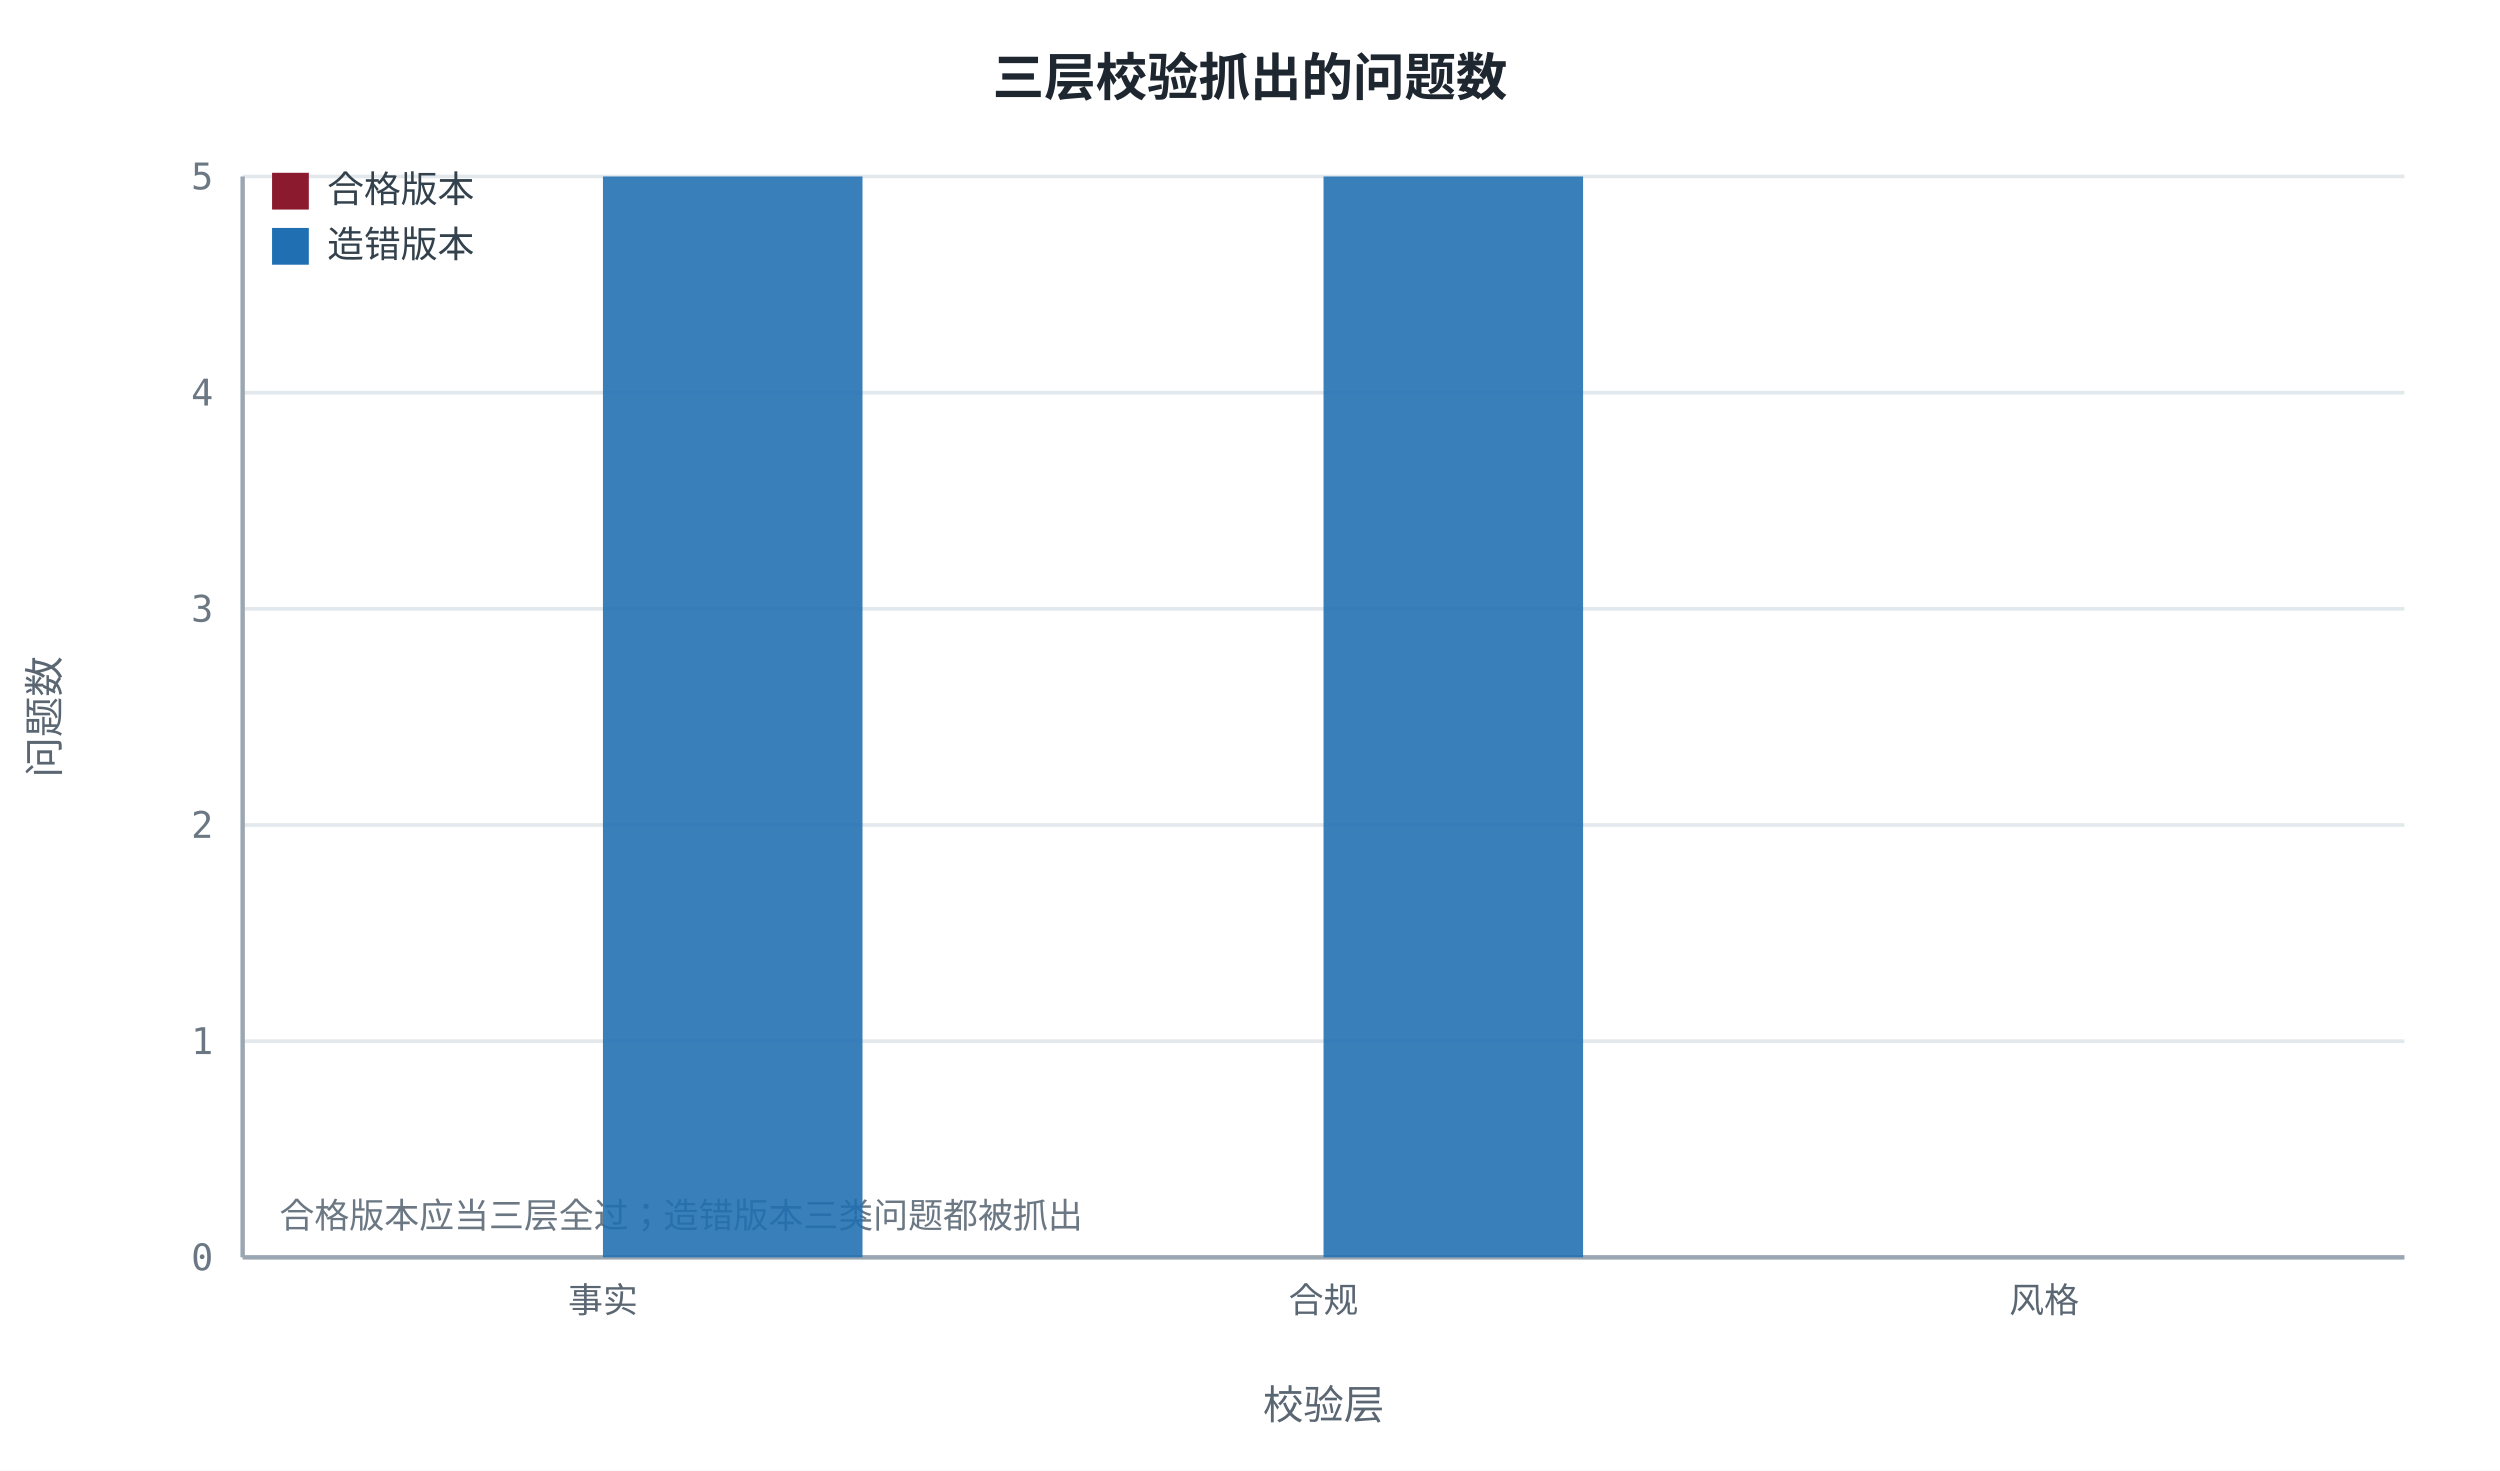
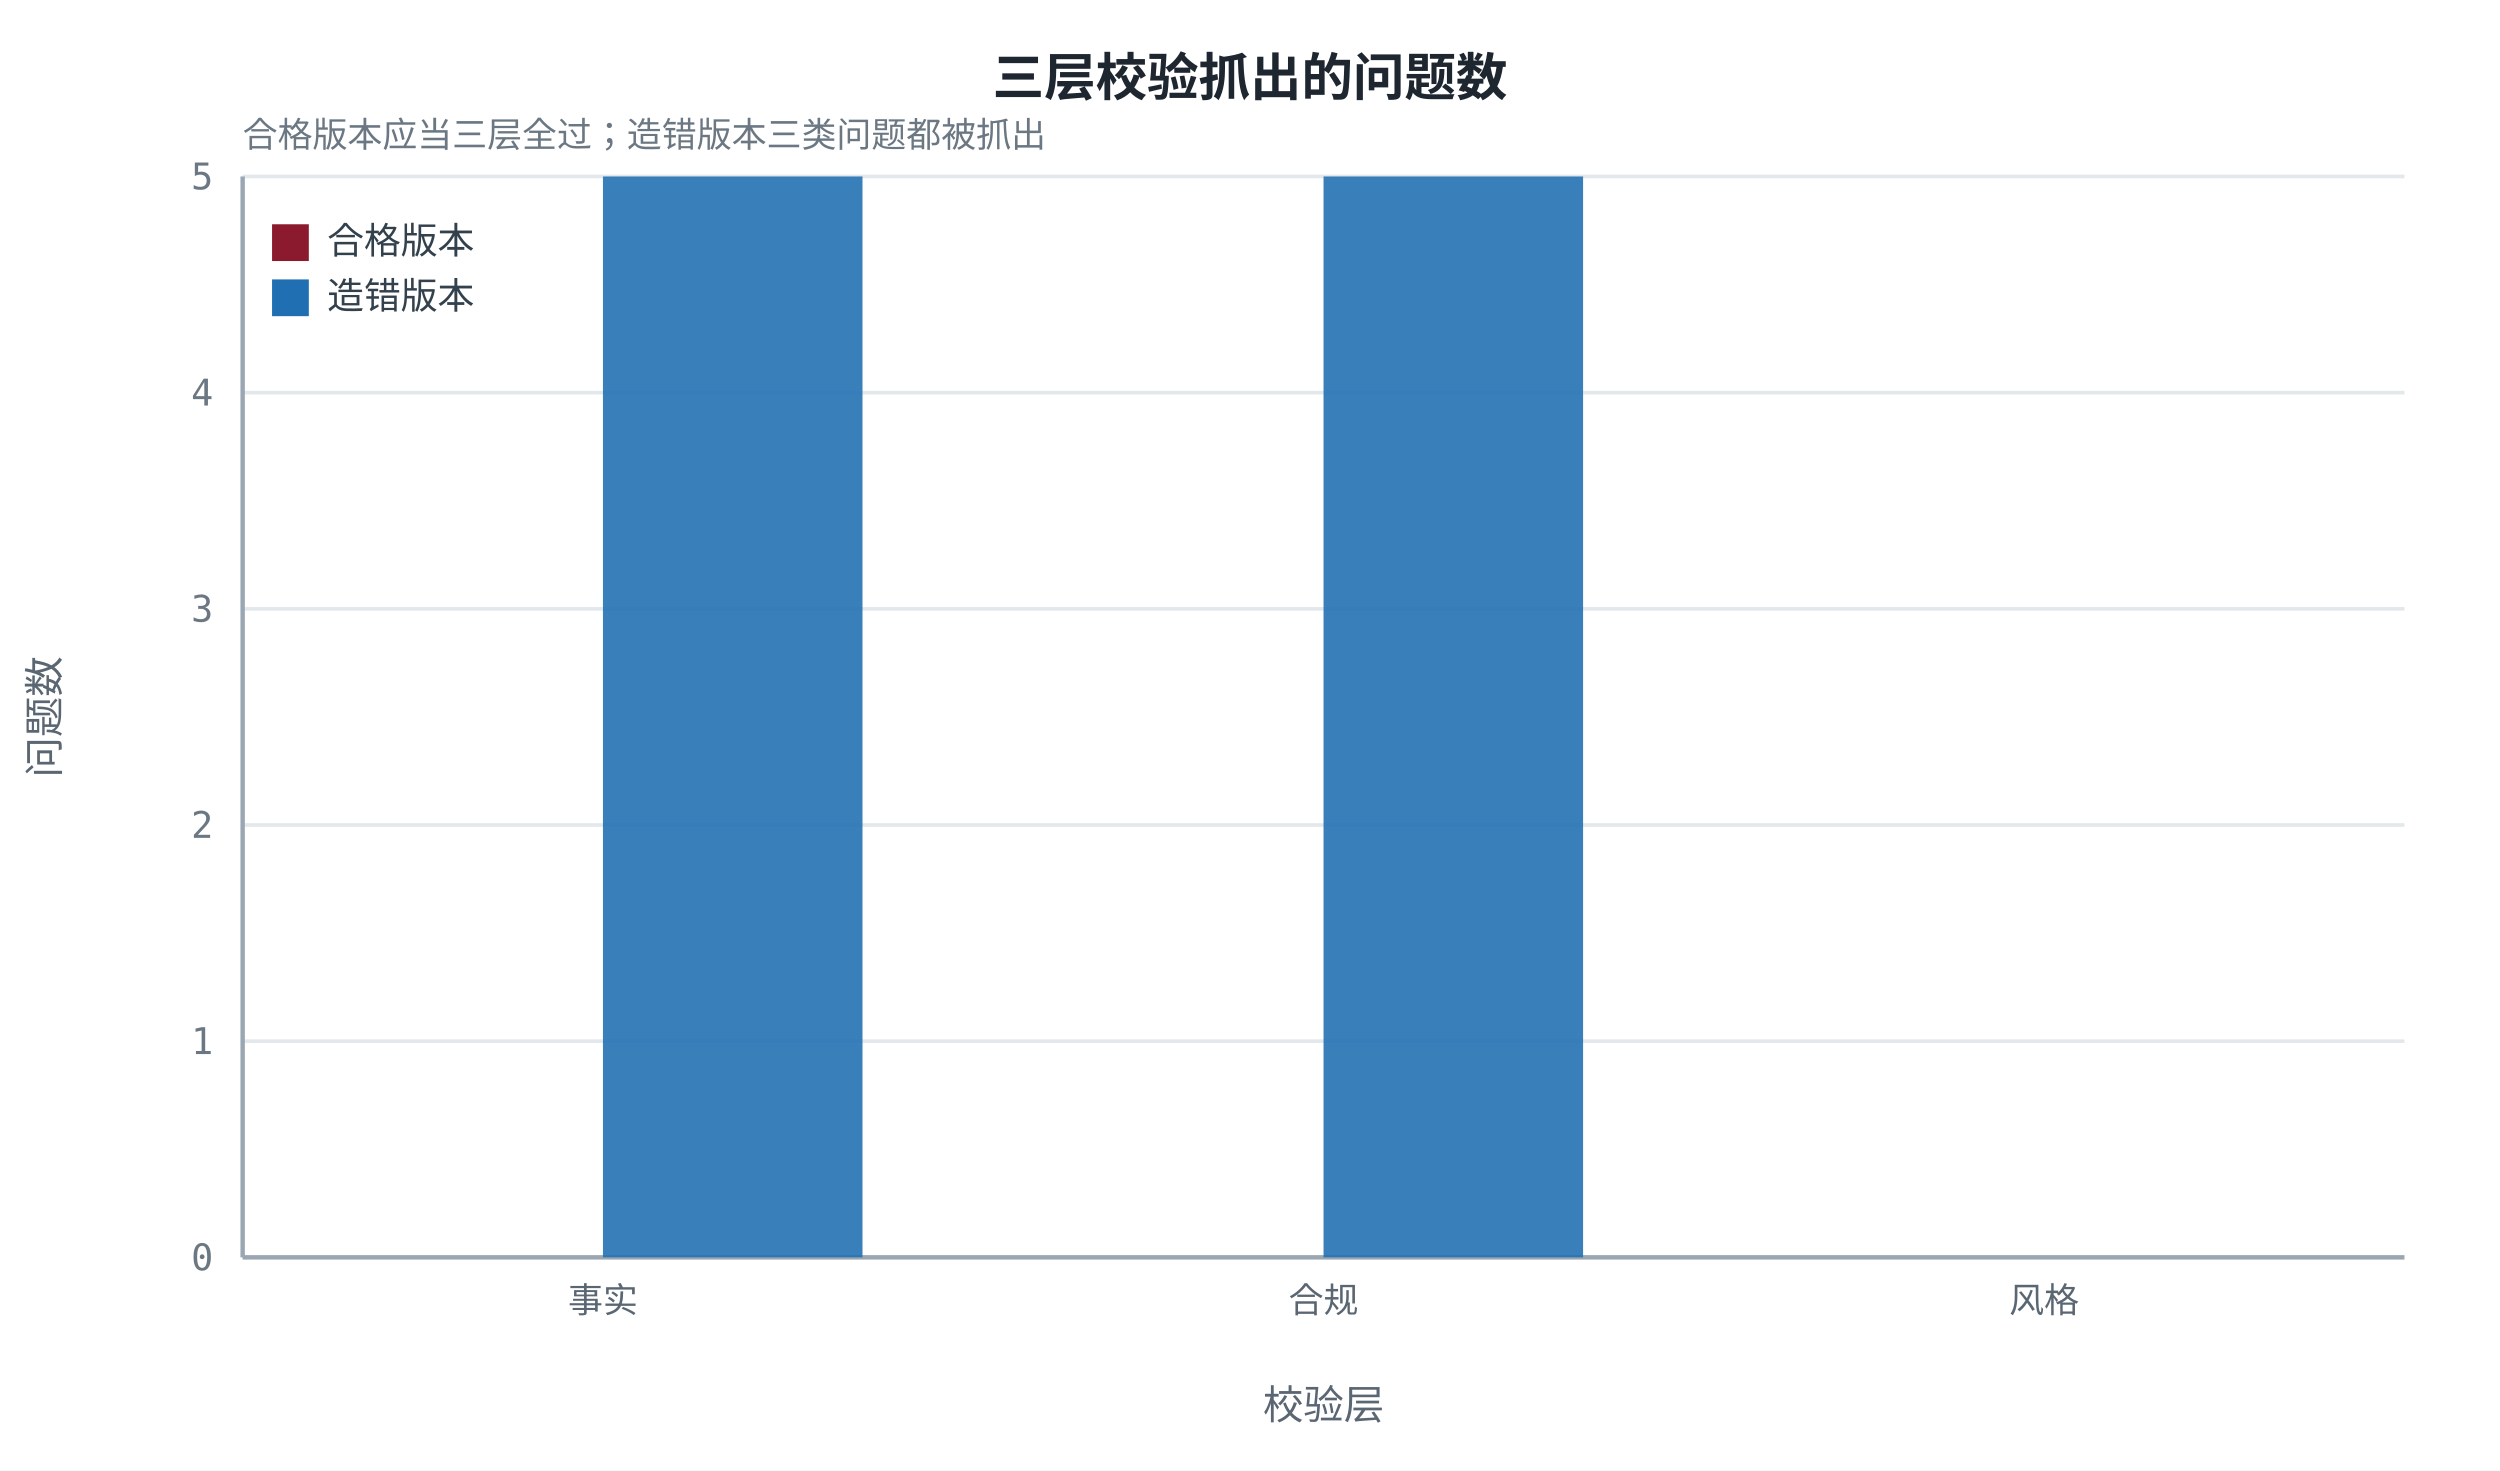
<svg xmlns="http://www.w3.org/2000/svg" width="680" height="400" viewBox="0 0 680 400">
  <rect x="0" y="0" width="680" height="400" fill="#ffffff" />
  <text x="340" y="26" text-anchor="middle" font-family="system-ui,-apple-system,Segoe UI,sans-serif" font-size="14" font-weight="600" fill="#1e2630">三层校验抓出的问题数</text>
  <line x1="66" y1="342.0" x2="654" y2="342.0" stroke="#e3e8ec" stroke-width="1" />
  <text x="58" y="345.5" text-anchor="end" font-family="ui-monospace,SFMono-Regular,monospace" font-size="10" fill="#6b7883">0</text>
  <line x1="66" y1="283.2" x2="654" y2="283.2" stroke="#e3e8ec" stroke-width="1" />
  <text x="58" y="286.7" text-anchor="end" font-family="ui-monospace,SFMono-Regular,monospace" font-size="10" fill="#6b7883">1</text>
  <line x1="66" y1="224.4" x2="654" y2="224.4" stroke="#e3e8ec" stroke-width="1" />
  <text x="58" y="227.9" text-anchor="end" font-family="ui-monospace,SFMono-Regular,monospace" font-size="10" fill="#6b7883">2</text>
  <line x1="66" y1="165.6" x2="654" y2="165.6" stroke="#e3e8ec" stroke-width="1" />
  <text x="58" y="169.1" text-anchor="end" font-family="ui-monospace,SFMono-Regular,monospace" font-size="10" fill="#6b7883">3</text>
  <line x1="66" y1="106.8" x2="654" y2="106.8" stroke="#e3e8ec" stroke-width="1" />
  <text x="58" y="110.3" text-anchor="end" font-family="ui-monospace,SFMono-Regular,monospace" font-size="10" fill="#6b7883">4</text>
  <line x1="66" y1="48.0" x2="654" y2="48.0" stroke="#e3e8ec" stroke-width="1" />
  <text x="58" y="51.5" text-anchor="end" font-family="ui-monospace,SFMono-Regular,monospace" font-size="10" fill="#6b7883">5</text>
  <line x1="66" y1="48" x2="66" y2="342" stroke="#9aa7b2" stroke-width="1.2" />
  <line x1="66" y1="342" x2="654" y2="342" stroke="#9aa7b2" stroke-width="1.2" />
  <text x="360" y="386" text-anchor="middle" font-family="system-ui,sans-serif" font-size="11" fill="#5a6672">校验层</text>
  <text x="16" y="195" text-anchor="middle" font-family="system-ui,sans-serif" font-size="11" fill="#5a6672" transform="rotate(-90 16 195)">问题数</text>
-   <text x="76" y="334" font-family="system-ui,sans-serif" font-size="9.5" fill="#6b7883">合格版本应当三层全过；造错版本三类问题都被抓出</text>
+   <text x="66" y="40" font-family="system-ui,sans-serif" font-size="9.5" fill="#6b7883">合格版本应当三层全过；造错版本三类问题都被抓出</text>
  <rect x="93.4" y="342.0" width="70.6" height="0.0" fill="#8C1A2E" opacity="0.88" />
  <rect x="289.4" y="342.0" width="70.6" height="0.0" fill="#8C1A2E" opacity="0.88" />
  <rect x="485.4" y="342.0" width="70.6" height="0.0" fill="#8C1A2E" opacity="0.88" />
  <rect x="164.0" y="48.0" width="70.6" height="294.0" fill="#1F6FB2" opacity="0.88" />
  <rect x="360.0" y="48.0" width="70.6" height="294.0" fill="#1F6FB2" opacity="0.88" />
  <rect x="556.0" y="342.0" width="70.6" height="0.0" fill="#1F6FB2" opacity="0.88" />
  <text x="164.0" y="357" text-anchor="middle" font-family="system-ui,sans-serif" font-size="9.5" fill="#5a6672">事实</text>
  <text x="360.0" y="357" text-anchor="middle" font-family="system-ui,sans-serif" font-size="9.5" fill="#5a6672">合规</text>
  <text x="556.0" y="357" text-anchor="middle" font-family="system-ui,sans-serif" font-size="9.5" fill="#5a6672">风格</text>
-   <rect x="74" y="47" width="10" height="10" fill="#8C1A2E" />
-   <text x="89" y="55" font-family="system-ui,sans-serif" font-size="10" fill="#33414c">合格版本</text>
-   <rect x="74" y="62" width="10" height="10" fill="#1F6FB2" />
-   <text x="89" y="70" font-family="system-ui,sans-serif" font-size="10" fill="#33414c">造错版本</text>
+   <rect x="74" y="61" width="10" height="10" fill="#8C1A2E" />
+   <text x="89" y="69" font-family="system-ui,sans-serif" font-size="10" fill="#33414c">合格版本</text>
+   <rect x="74" y="76" width="10" height="10" fill="#1F6FB2" />
+   <text x="89" y="84" font-family="system-ui,sans-serif" font-size="10" fill="#33414c">造错版本</text>
</svg>
